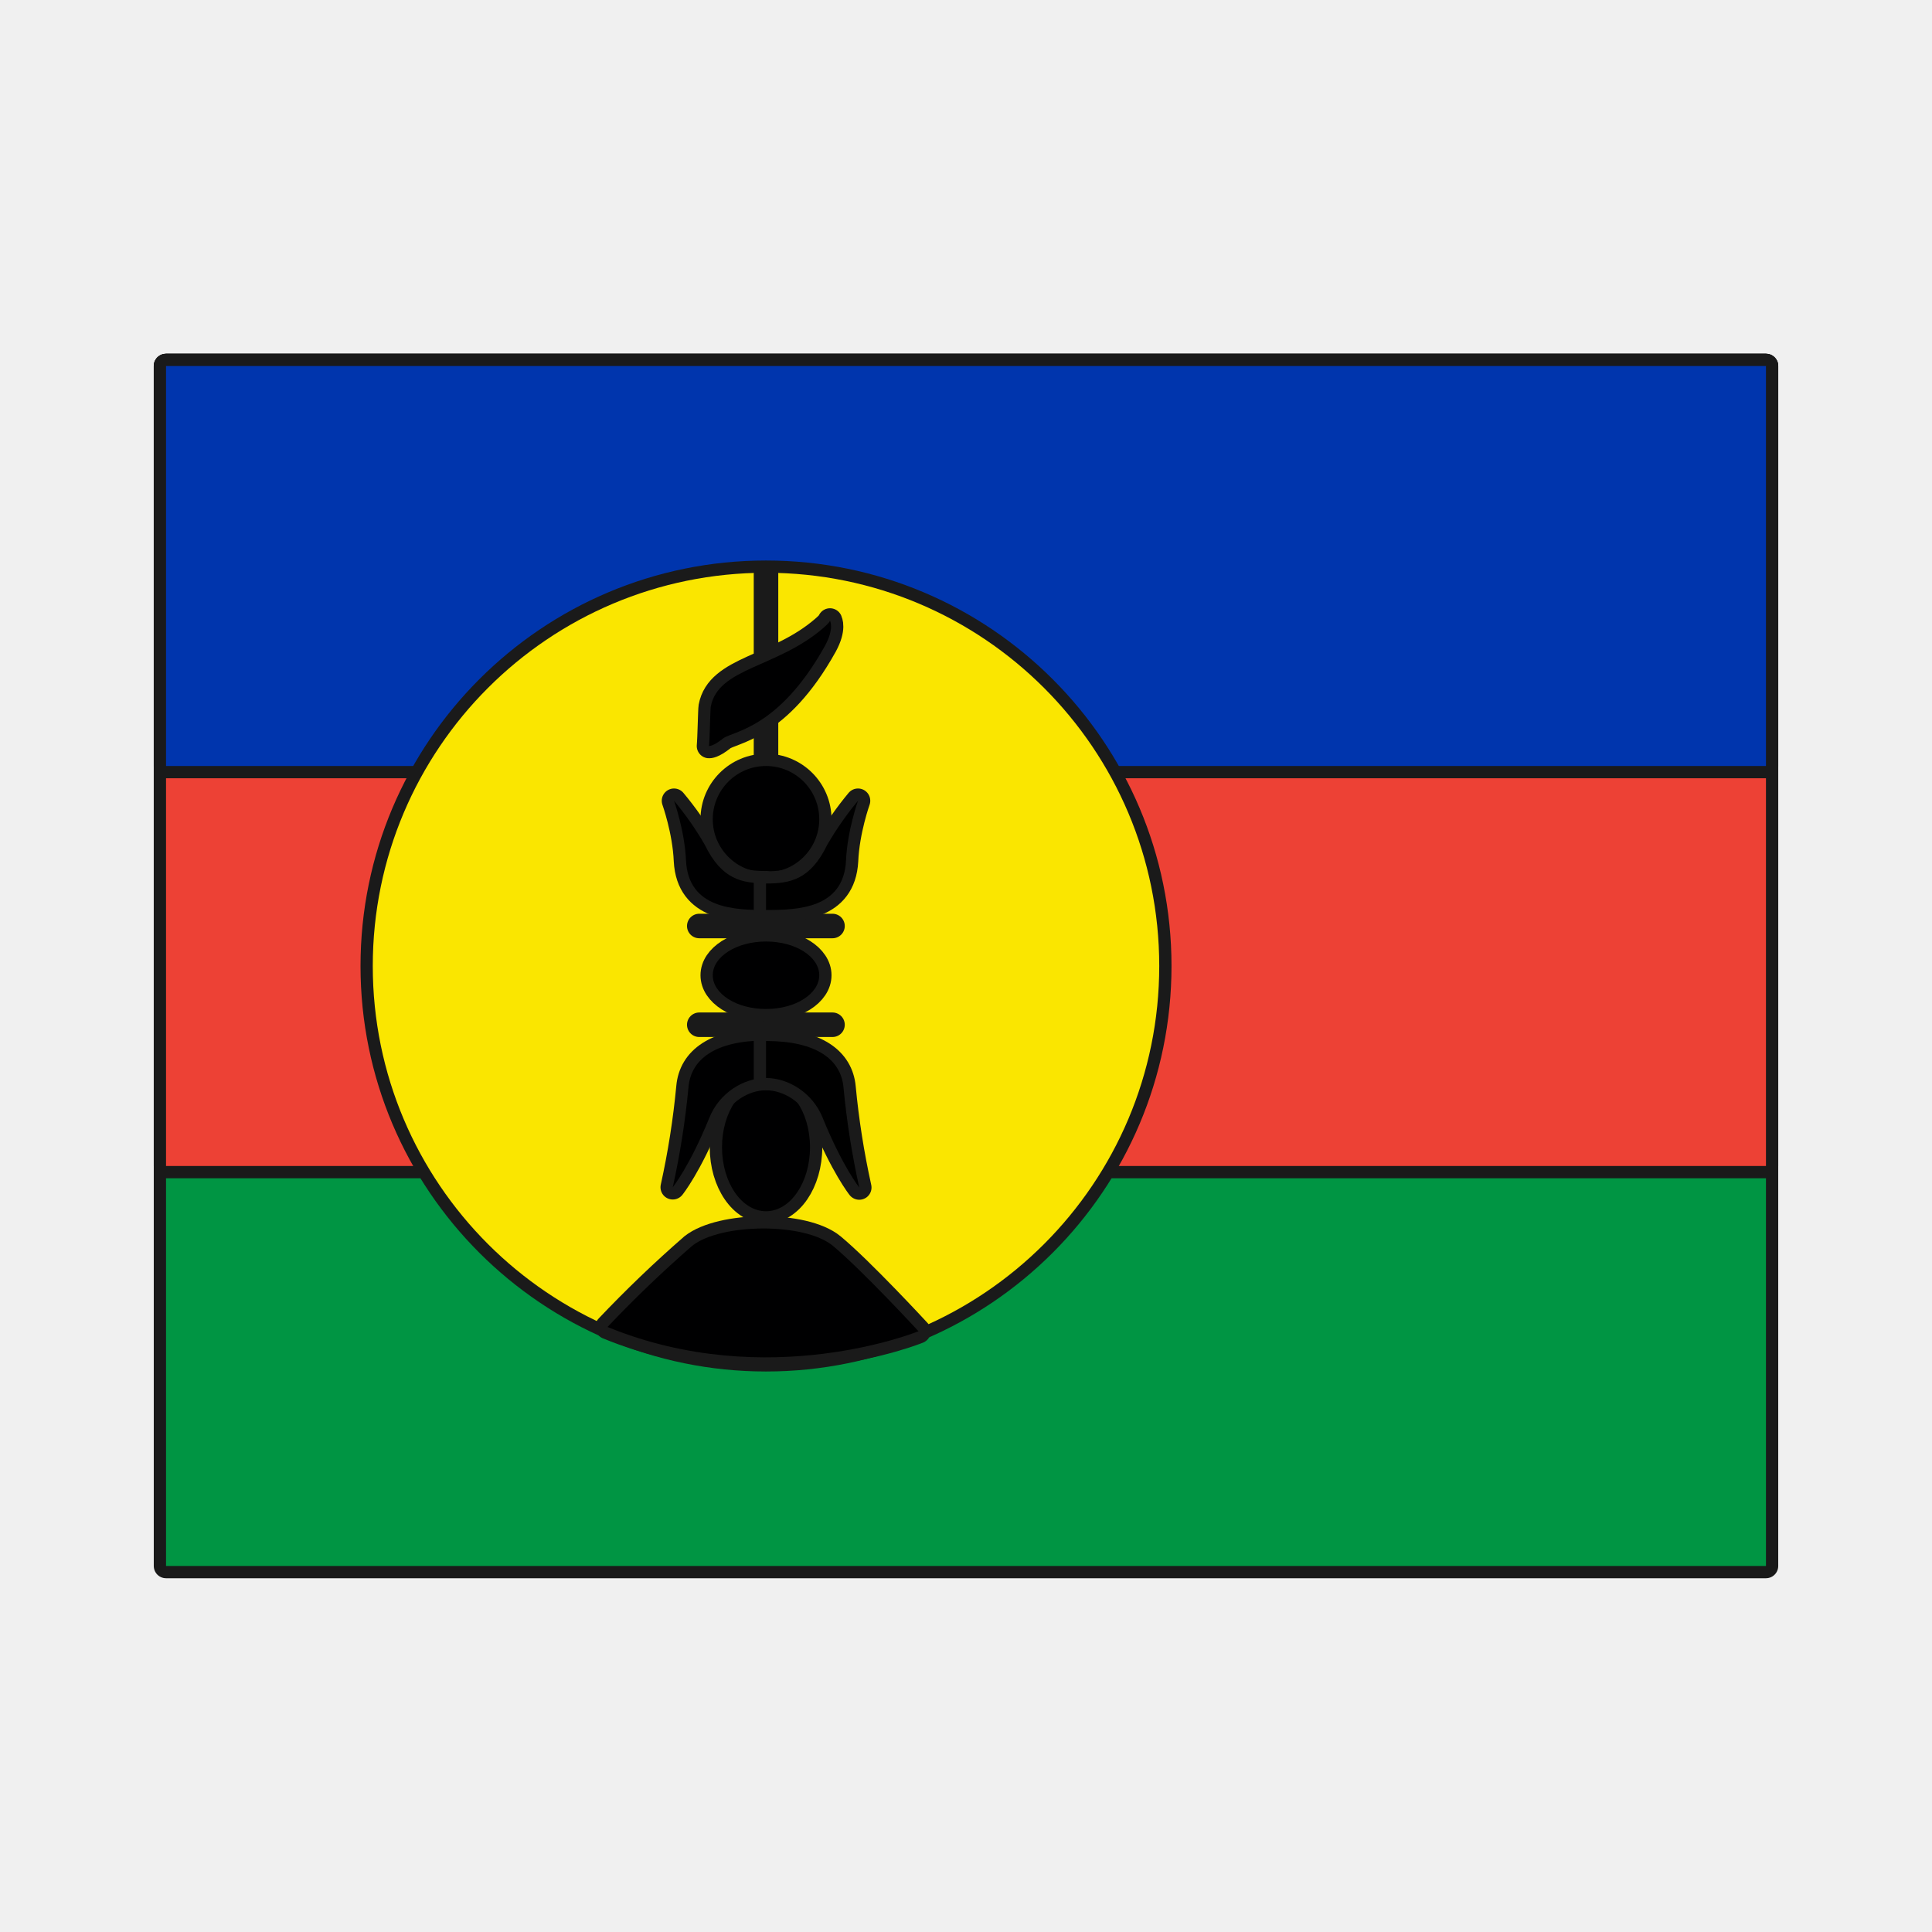
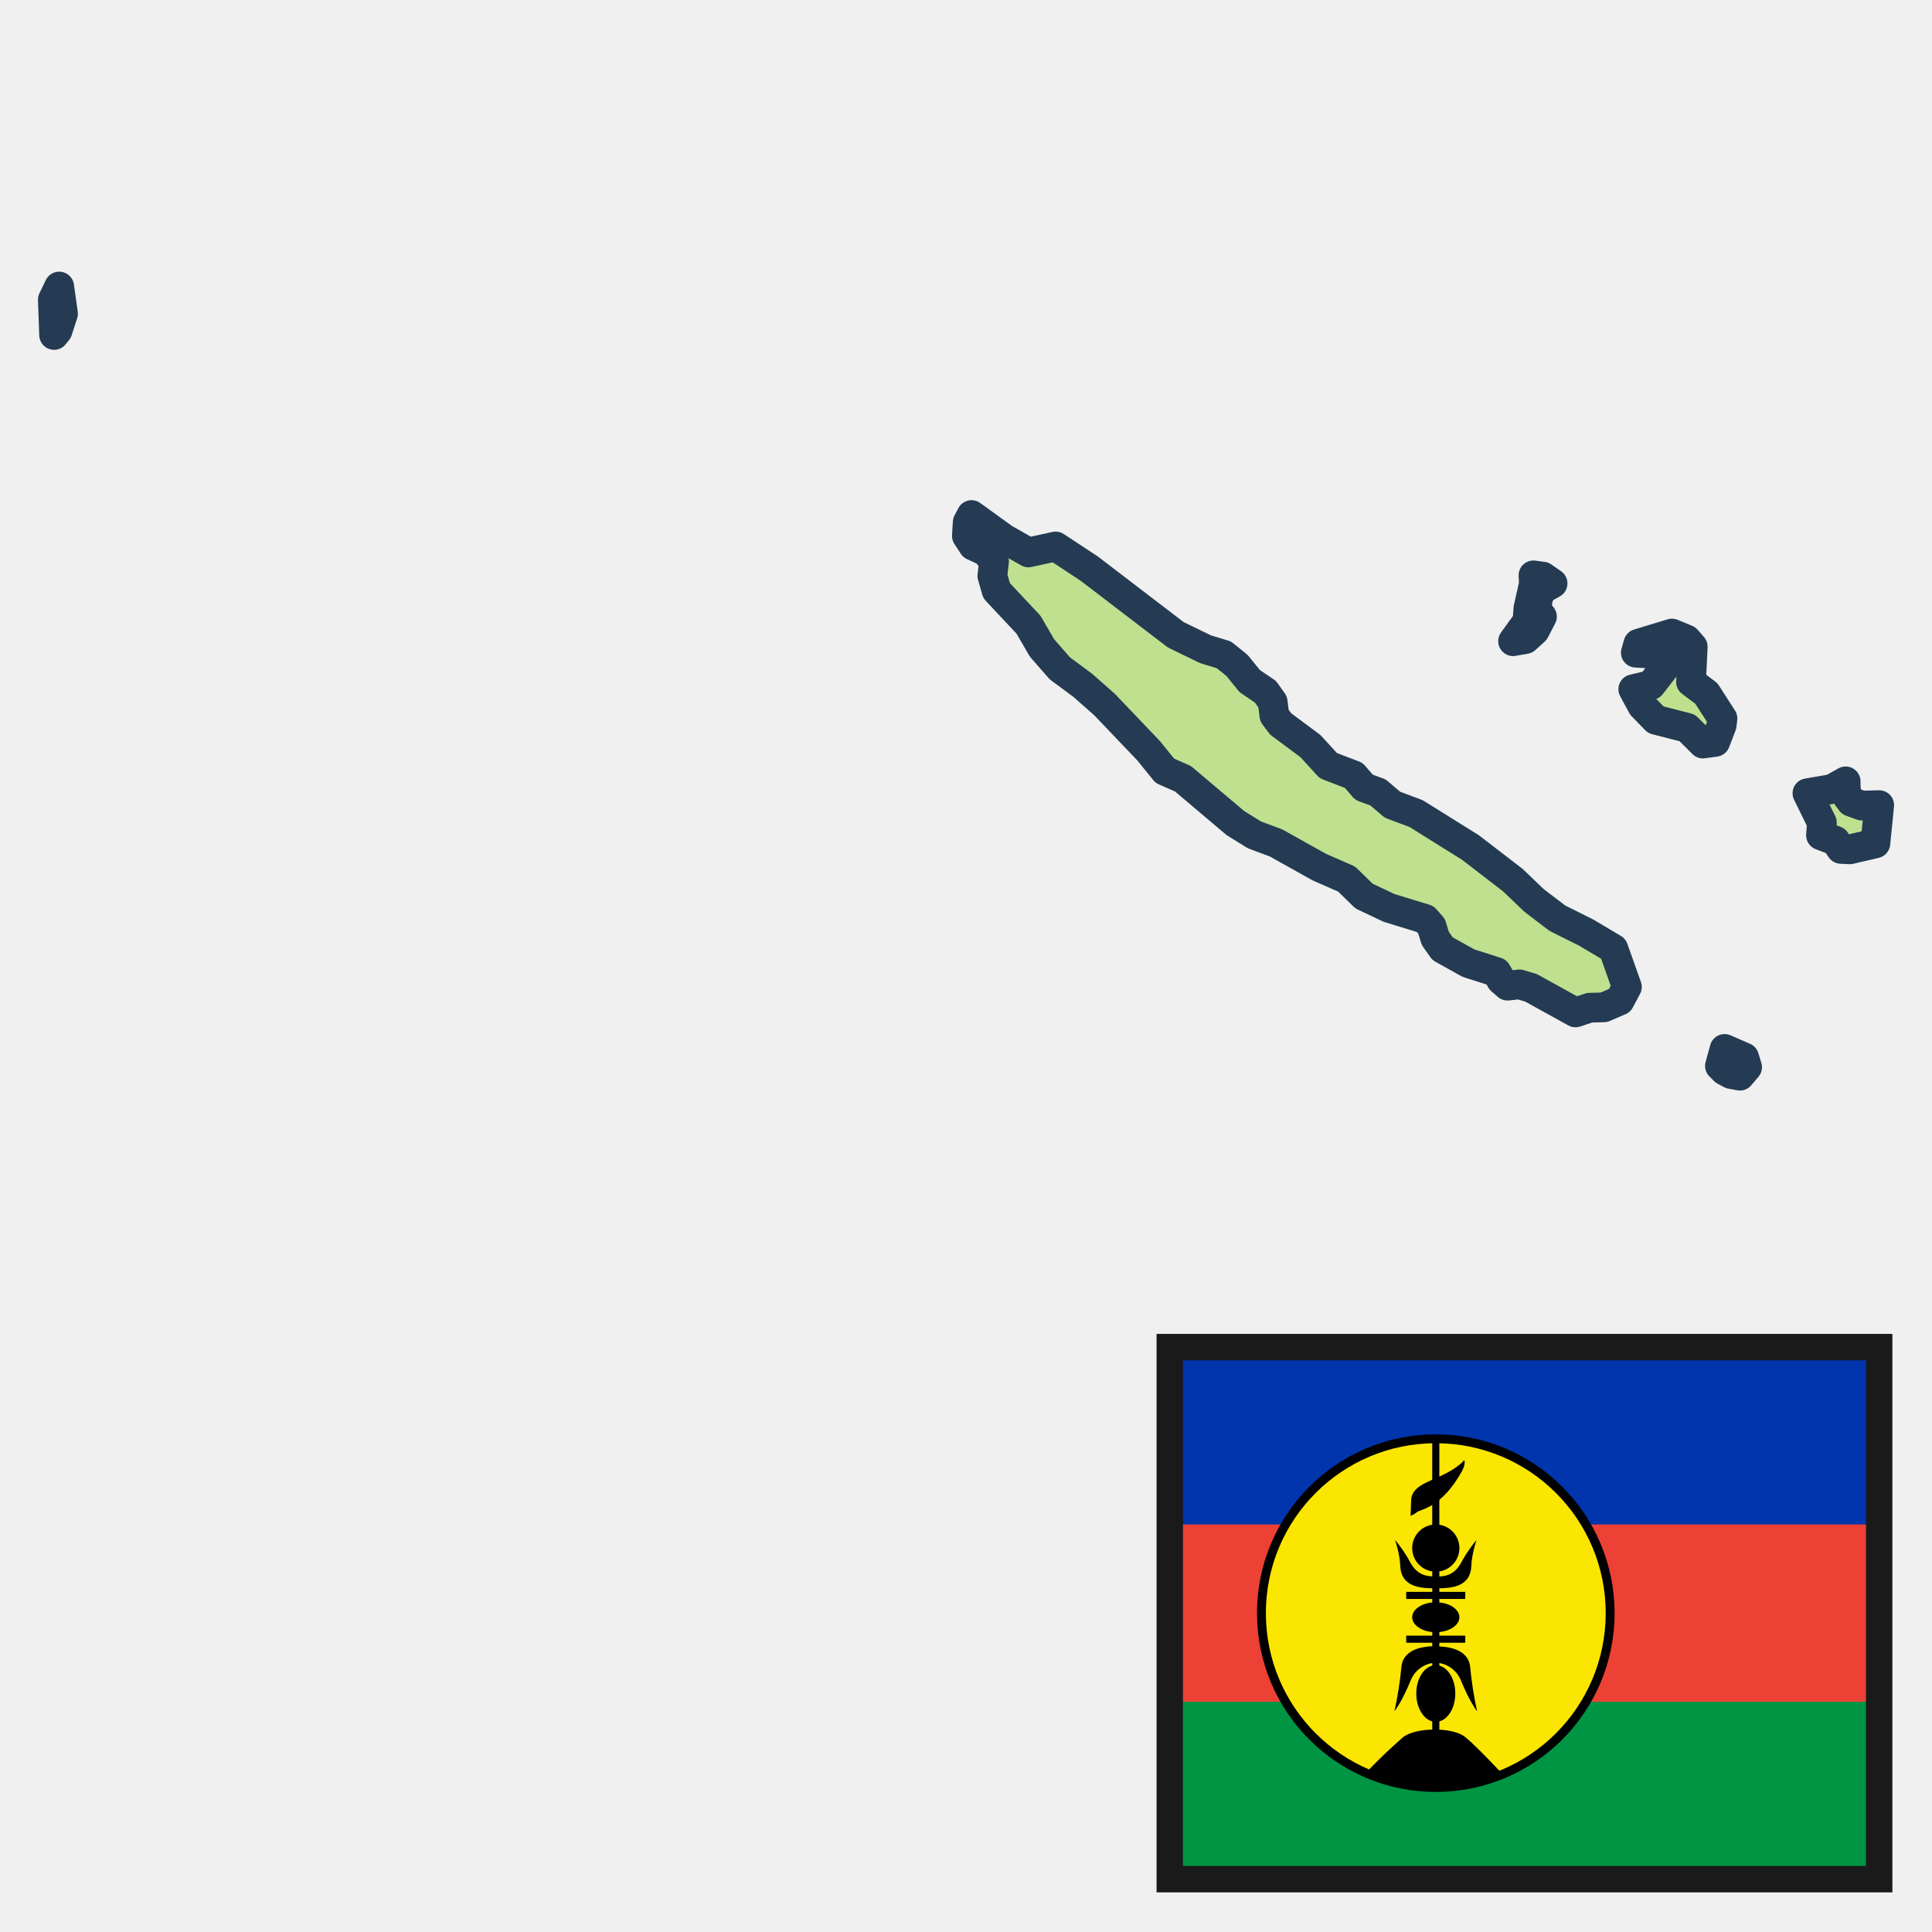
- <svg xmlns="http://www.w3.org/2000/svg" viewBox="0 0 512 512" data-copyright="© 2026 Sensory App House">
-   <g data-fit="1" transform="translate(44.00 97.00) scale(0.6625)">
-     <path fill="#009543" d="M0 0h640v480H0z" stroke="#1a1a1a" stroke-width="9.81" stroke-linejoin="round" stroke-linecap="round" paint-order="stroke fill" />
-     <path fill="#ed4135" d="M0 0h640v320H0z" stroke="#1a1a1a" stroke-width="9.81" stroke-linejoin="round" stroke-linecap="round" paint-order="stroke fill" />
-     <path fill="#0035ad" d="M0 0h640v160H0z" stroke="#1a1a1a" stroke-width="9.81" stroke-linejoin="round" stroke-linecap="round" paint-order="stroke fill" />
-     <circle cx="240" cy="240" r="157.3" fill="#fae600" stroke="#1a1a1a" stroke-width="9.81" stroke-linejoin="round" stroke-linecap="round" paint-order="stroke fill" />
-     <path stroke="#1a1a1a" stroke-width="9.81" d="M213.3 263.5h53.3M213.3 224h53.3M240 83.2V352" stroke-linejoin="round" stroke-linecap="round" paint-order="stroke fill" />
-     <path fill="#000001" d="M176.6 384.4c64.2 26.3 124.4 1.7 124.4 1.7s-22.7-24.6-34.3-34.2c-11.4-9.4-44.8-9-56.2 0a489 489 0 0 0-33.9 32.5" stroke="#1a1a1a" stroke-width="9.81" stroke-linejoin="round" stroke-linecap="round" paint-order="stroke fill" />
-     <ellipse cx="240" cy="312.5" fill="#000001" rx="17.6" ry="25.6" stroke="#1a1a1a" stroke-width="9.81" stroke-linejoin="round" stroke-linecap="round" paint-order="stroke fill" />
-     <ellipse cx="240" cy="243.7" fill="#000001" rx="21.3" ry="13.5" stroke="#1a1a1a" stroke-width="9.81" stroke-linejoin="round" stroke-linecap="round" paint-order="stroke fill" />
-     <circle cx="240" cy="181.3" r="21.3" fill="#000001" stroke="#1a1a1a" stroke-width="9.81" stroke-linejoin="round" stroke-linecap="round" paint-order="stroke fill" />
-     <path fill="#000001" d="M265.6 101.9s1.8 3-2 10c-18.6 33.5-37.3 34.2-40.8 37.1-4 3.2-5.6 3-5.6 3 .3-2.9.5-14.6.7-15.7 2.9-15.7 26.5-15.5 45-31.5 2.9-2.5 2.7-3 2.7-3zm-62.4 72s4.3 12 4.8 24c1 19.2 19.4 19.7 32 19.7v-10.7c-9.5 0-17.7-1.4-24.5-15.4a123 123 0 0 0-12.3-17.6m-.5 154.6s6.7-8.3 14.6-27.7c4-10.1 13.8-16 22.7-16v-15c-20.3 0-30 7.5-31 18.6a329 329 0 0 1-6.3 40.1" stroke="#1a1a1a" stroke-width="9.81" stroke-linejoin="round" stroke-linecap="round" paint-order="stroke fill" />
-     <path d="M276.8 173.9s-4.3 12-4.8 24c-1 19.2-19.4 19.7-32 19.7V207c9.5 0 17.7-1.4 24.5-15.5q5.4-9.3 12.3-17.6m.5 154.7s-6.7-8.4-14.6-27.8c-4-10.1-13.8-16-22.7-16V270c20.3 0 30 7.5 31 18.6a329 329 0 0 0 6.3 40" stroke="#1a1a1a" stroke-width="9.81" stroke-linejoin="round" stroke-linecap="round" paint-order="stroke fill" />
+ <svg xmlns="http://www.w3.org/2000/svg" viewBox="0 0 512 512">
+   <g transform="translate(-32.15 -107.65) scale(1.1256)">
+     <path d="M 264.9 222.4 L 270.7 225.7 L 277.1 224.3 L 285.0 229.5 L 305.4 245.1 L 312.4 248.5 L 316.7 249.8 L 319.8 252.3 L 322.8 256.0 L 326.5 258.5 L 328.2 260.9 L 328.6 264.1 L 330.1 266.1 L 337.1 271.3 L 341.3 275.9 L 347.3 278.2 L 349.7 281.0 L 353.0 282.2 L 356.4 285.1 L 362.0 287.2 L 374.8 295.2 L 384.8 302.9 L 389.7 307.6 L 395.2 311.8 L 402.0 315.2 L 408.4 319.0 L 411.6 328.0 L 409.9 331.2 L 406.2 332.8 L 402.8 332.9 L 399.5 334.0 L 389.0 328.2 L 386.3 327.4 L 383.5 327.7 L 382.0 326.4 L 380.9 324.5 L 374.3 322.4 L 368.2 319.0 L 366.5 316.6 L 365.6 313.7 L 364.1 312.0 L 355.6 309.4 L 349.7 306.6 L 345.6 302.6 L 339.2 299.8 L 329.0 294.1 L 323.9 292.2 L 319.4 289.4 L 307.1 279.0 L 302.8 277.1 L 299.0 272.4 L 288.6 261.5 L 283.5 257.0 L 278.1 253.0 L 273.9 248.2 L 270.7 242.7 L 263.2 234.7 L 262.2 231.2 L 262.6 227.8 L 260.7 225.5 L 257.7 224.1 L 256.2 221.8 L 256.4 218.6 L 257.3 216.9 L 264.9 222.4 Z M 432.4 270.3 L 429.5 270.7 L 425.8 267.0 L 418.4 265.1 L 415.2 261.8 L 413.1 257.9 L 417.3 256.9 L 421.4 251.6 L 418.6 249.6 L 413.7 249.3 L 414.3 247.2 L 422.2 244.8 L 425.6 246.2 L 427.1 247.9 L 426.7 256.2 L 430.3 258.9 L 434.1 264.8 L 433.9 266.4 L 432.4 270.3 Z M 464.4 284.4 L 466.9 285.3 L 471.0 285.2 L 470.1 294.2 L 464.1 295.6 L 462.0 295.5 L 460.7 293.6 L 457.3 292.3 L 457.5 289.3 L 454.1 282.4 L 459.9 281.4 L 463.1 279.6 L 463.1 281.2 L 463.5 283.2 L 464.4 284.4 Z M 387.7 246.1 L 384.8 246.6 L 388.2 241.9 L 388.4 238.9 L 389.7 233.1 L 389.6 231.1 L 391.8 231.4 L 394.1 233.0 L 391.4 234.5 L 390.5 237.0 L 390.5 240.1 L 391.6 240.8 L 389.9 244.1 L 387.7 246.1 Z M 439.9 346.9 L 438.2 348.9 L 436.1 348.5 L 434.6 347.7 L 433.5 346.6 L 434.6 342.6 L 439.2 344.6 L 439.9 346.9 Z M 42.1 173.5 L 41.3 174.5 L 41.0 166.2 L 42.5 163.1 L 43.4 169.5 L 42.1 173.5 Z" fill="#bfe08f" stroke="#243b53" stroke-width="7" stroke-linejoin="round" fill-rule="evenodd" />
  </g>
+   <rect x="310" y="357" width="188" height="141" fill="#ffffff" />
+   <g transform="translate(310 357) scale(0.29375)">
+     <path fill="#009543" d="M0 0h640v480H0z" />
+     <path fill="#ed4135" d="M0 0h640v320H0z" />
+     <path fill="#0035ad" d="M0 0h640v160H0z" />
+     <circle cx="240" cy="240" r="157.3" fill="#fae600" stroke="#000" stroke-width="8" />
+     <path stroke="#000" stroke-width="6.4" d="M213.3 263.5h53.3M213.3 224h53.3M240 83.2V352" />
+     <path fill="#000001" d="M176.6 384.4c64.2 26.3 124.4 1.7 124.4 1.7s-22.7-24.6-34.3-34.2c-11.4-9.4-44.8-9-56.2 0a489 489 0 0 0-33.9 32.5" />
+     <ellipse cx="240" cy="312.5" fill="#000001" rx="17.6" ry="25.6" />
+     <ellipse cx="240" cy="243.7" fill="#000001" rx="21.3" ry="13.5" />
+     <circle cx="240" cy="181.3" r="21.3" fill="#000001" />
+     <path fill="#000001" d="M265.6 101.9s1.8 3-2 10c-18.6 33.5-37.3 34.2-40.8 37.1-4 3.2-5.6 3-5.6 3 .3-2.9.5-14.6.7-15.7 2.9-15.7 26.5-15.5 45-31.5 2.9-2.5 2.7-3 2.7-3zm-62.4 72s4.3 12 4.8 24c1 19.2 19.4 19.7 32 19.7v-10.7c-9.5 0-17.7-1.4-24.5-15.4a123 123 0 0 0-12.3-17.6m-.5 154.6s6.7-8.3 14.6-27.7c4-10.1 13.8-16 22.7-16v-15c-20.3 0-30 7.5-31 18.6a329 329 0 0 1-6.3 40.1" />
+     <path d="M276.8 173.9s-4.3 12-4.8 24c-1 19.2-19.4 19.7-32 19.7V207c9.5 0 17.7-1.4 24.5-15.5q5.4-9.3 12.3-17.6m.5 154.7s-6.7-8.4-14.6-27.8c-4-10.1-13.8-16-22.7-16V270c20.3 0 30 7.5 31 18.6a329 329 0 0 0 6.3 40" />
+     <rect x="1" y="1" width="638" height="478" fill="none" stroke="#000000" stroke-width="2" />
+   </g>
+   <rect x="310" y="357" width="188" height="141" fill="none" stroke="#1a1a1a" stroke-width="7" />
</svg>
